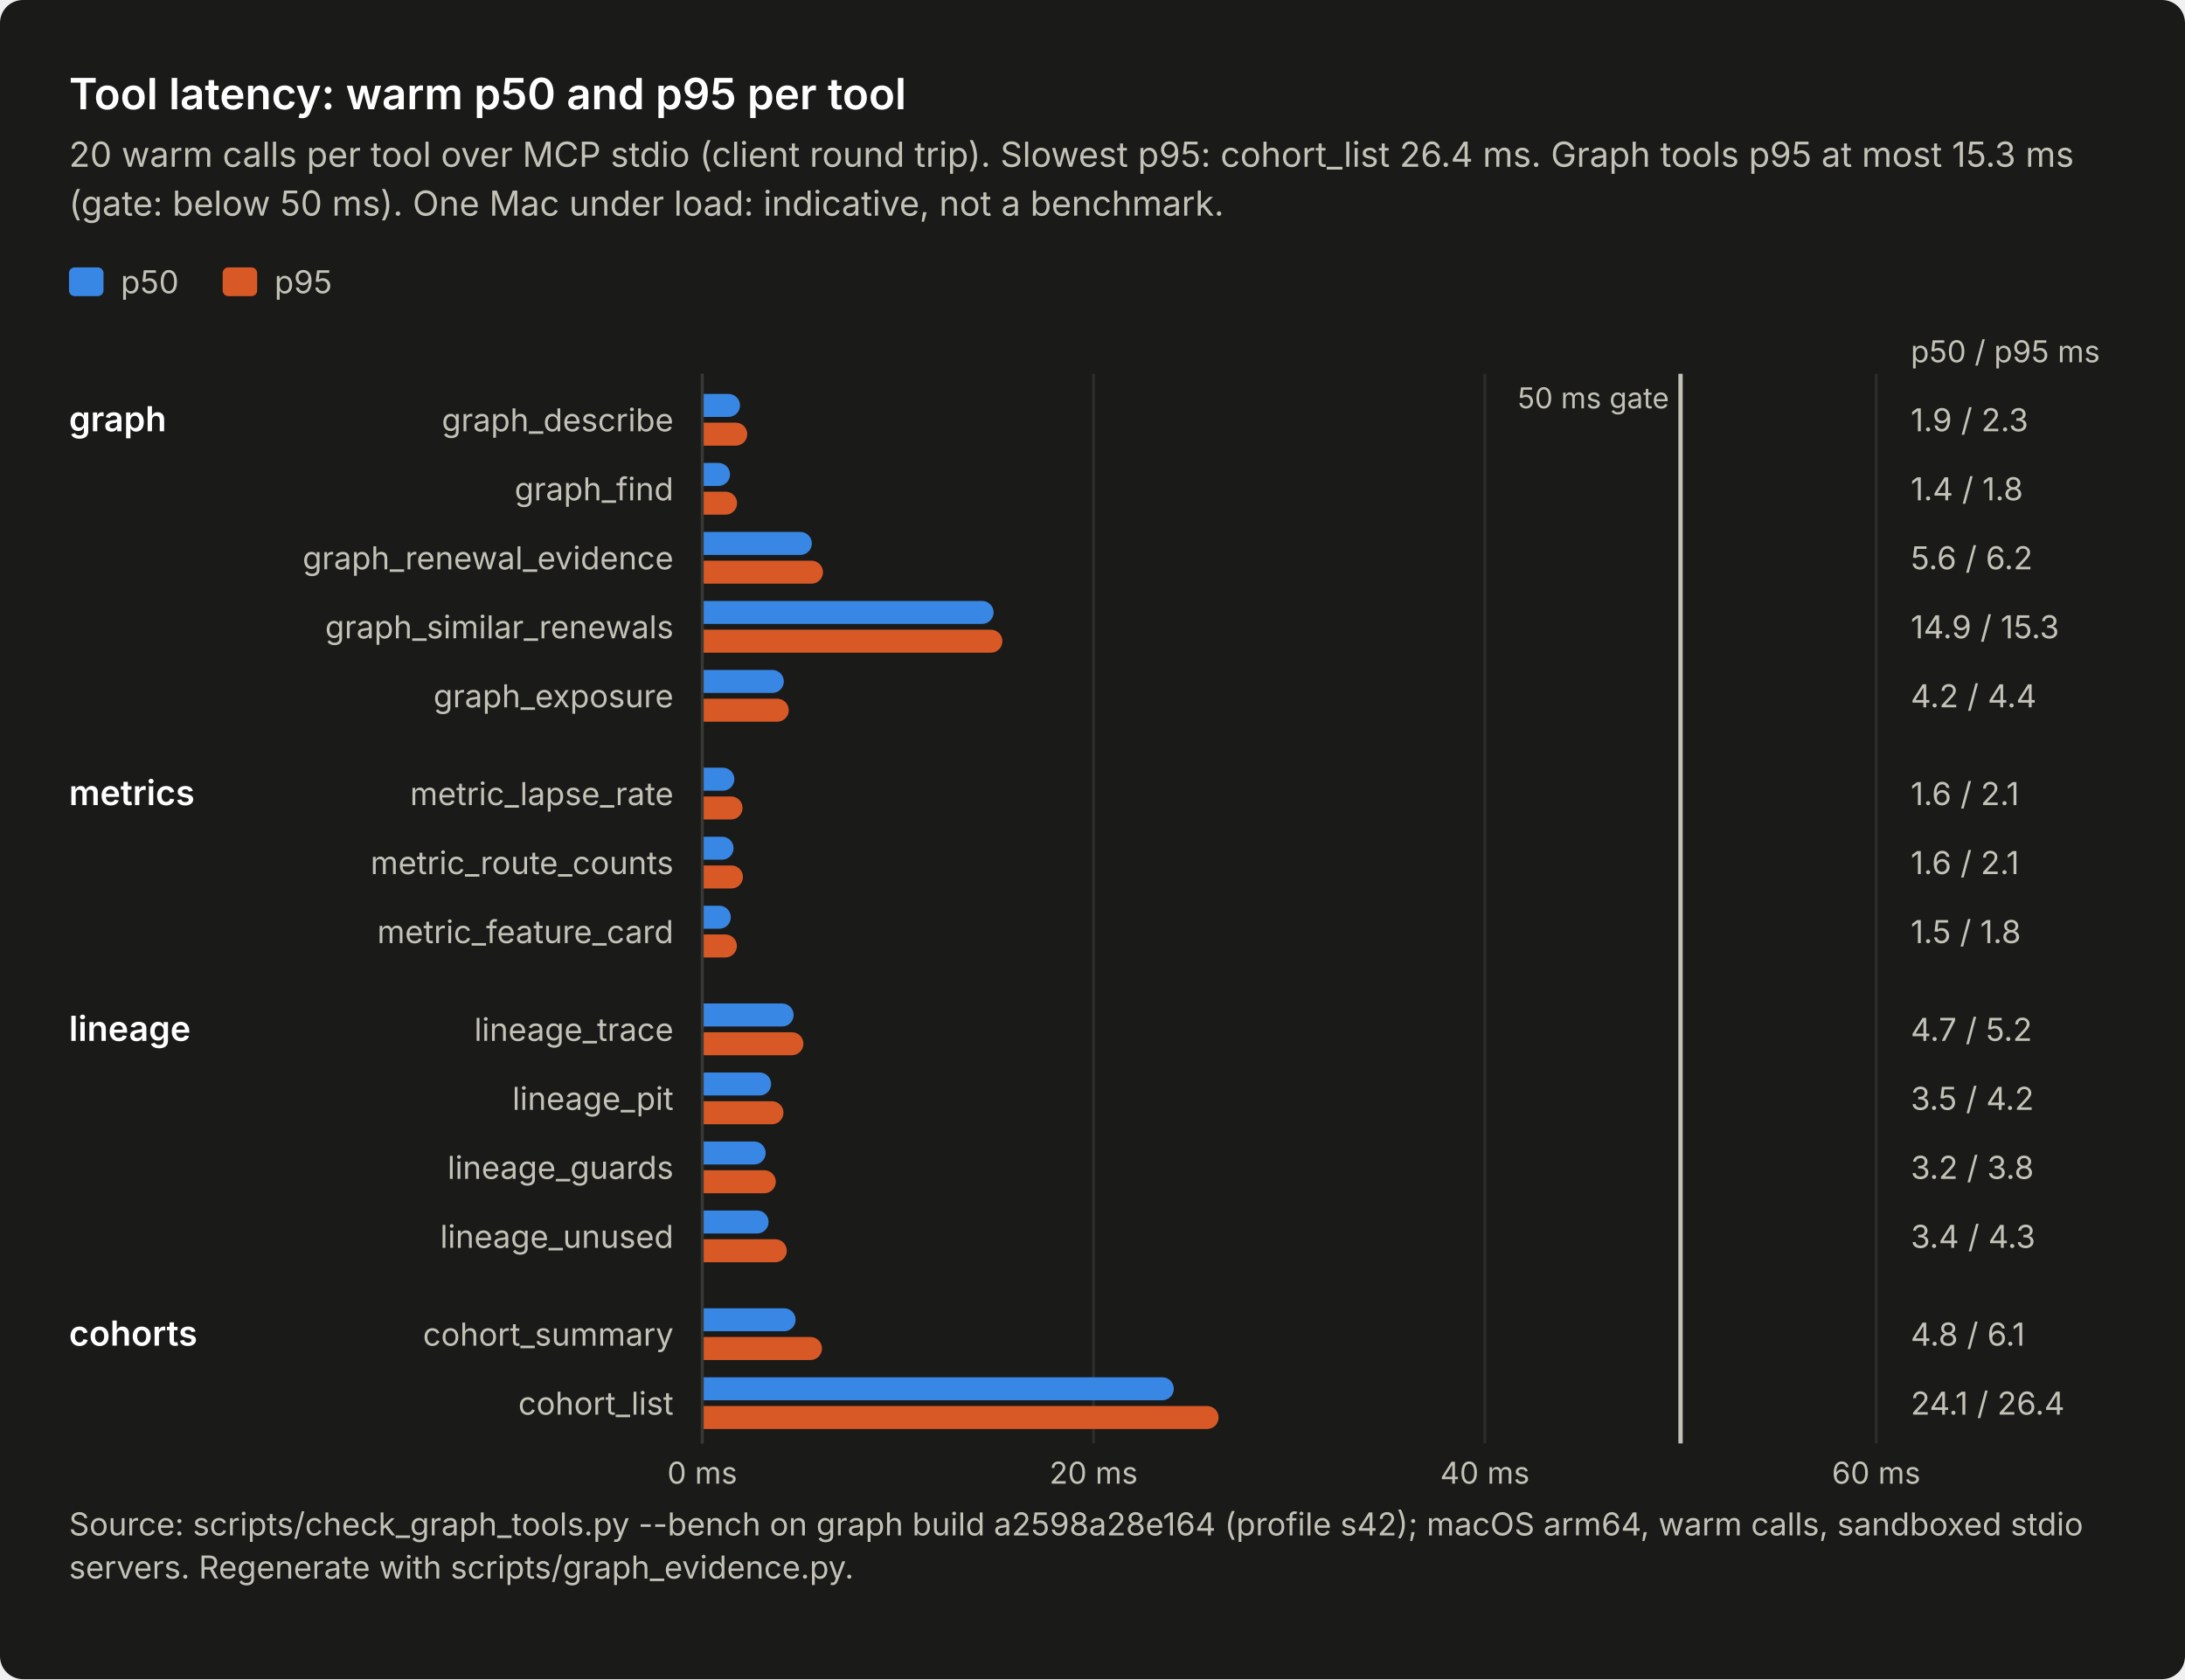
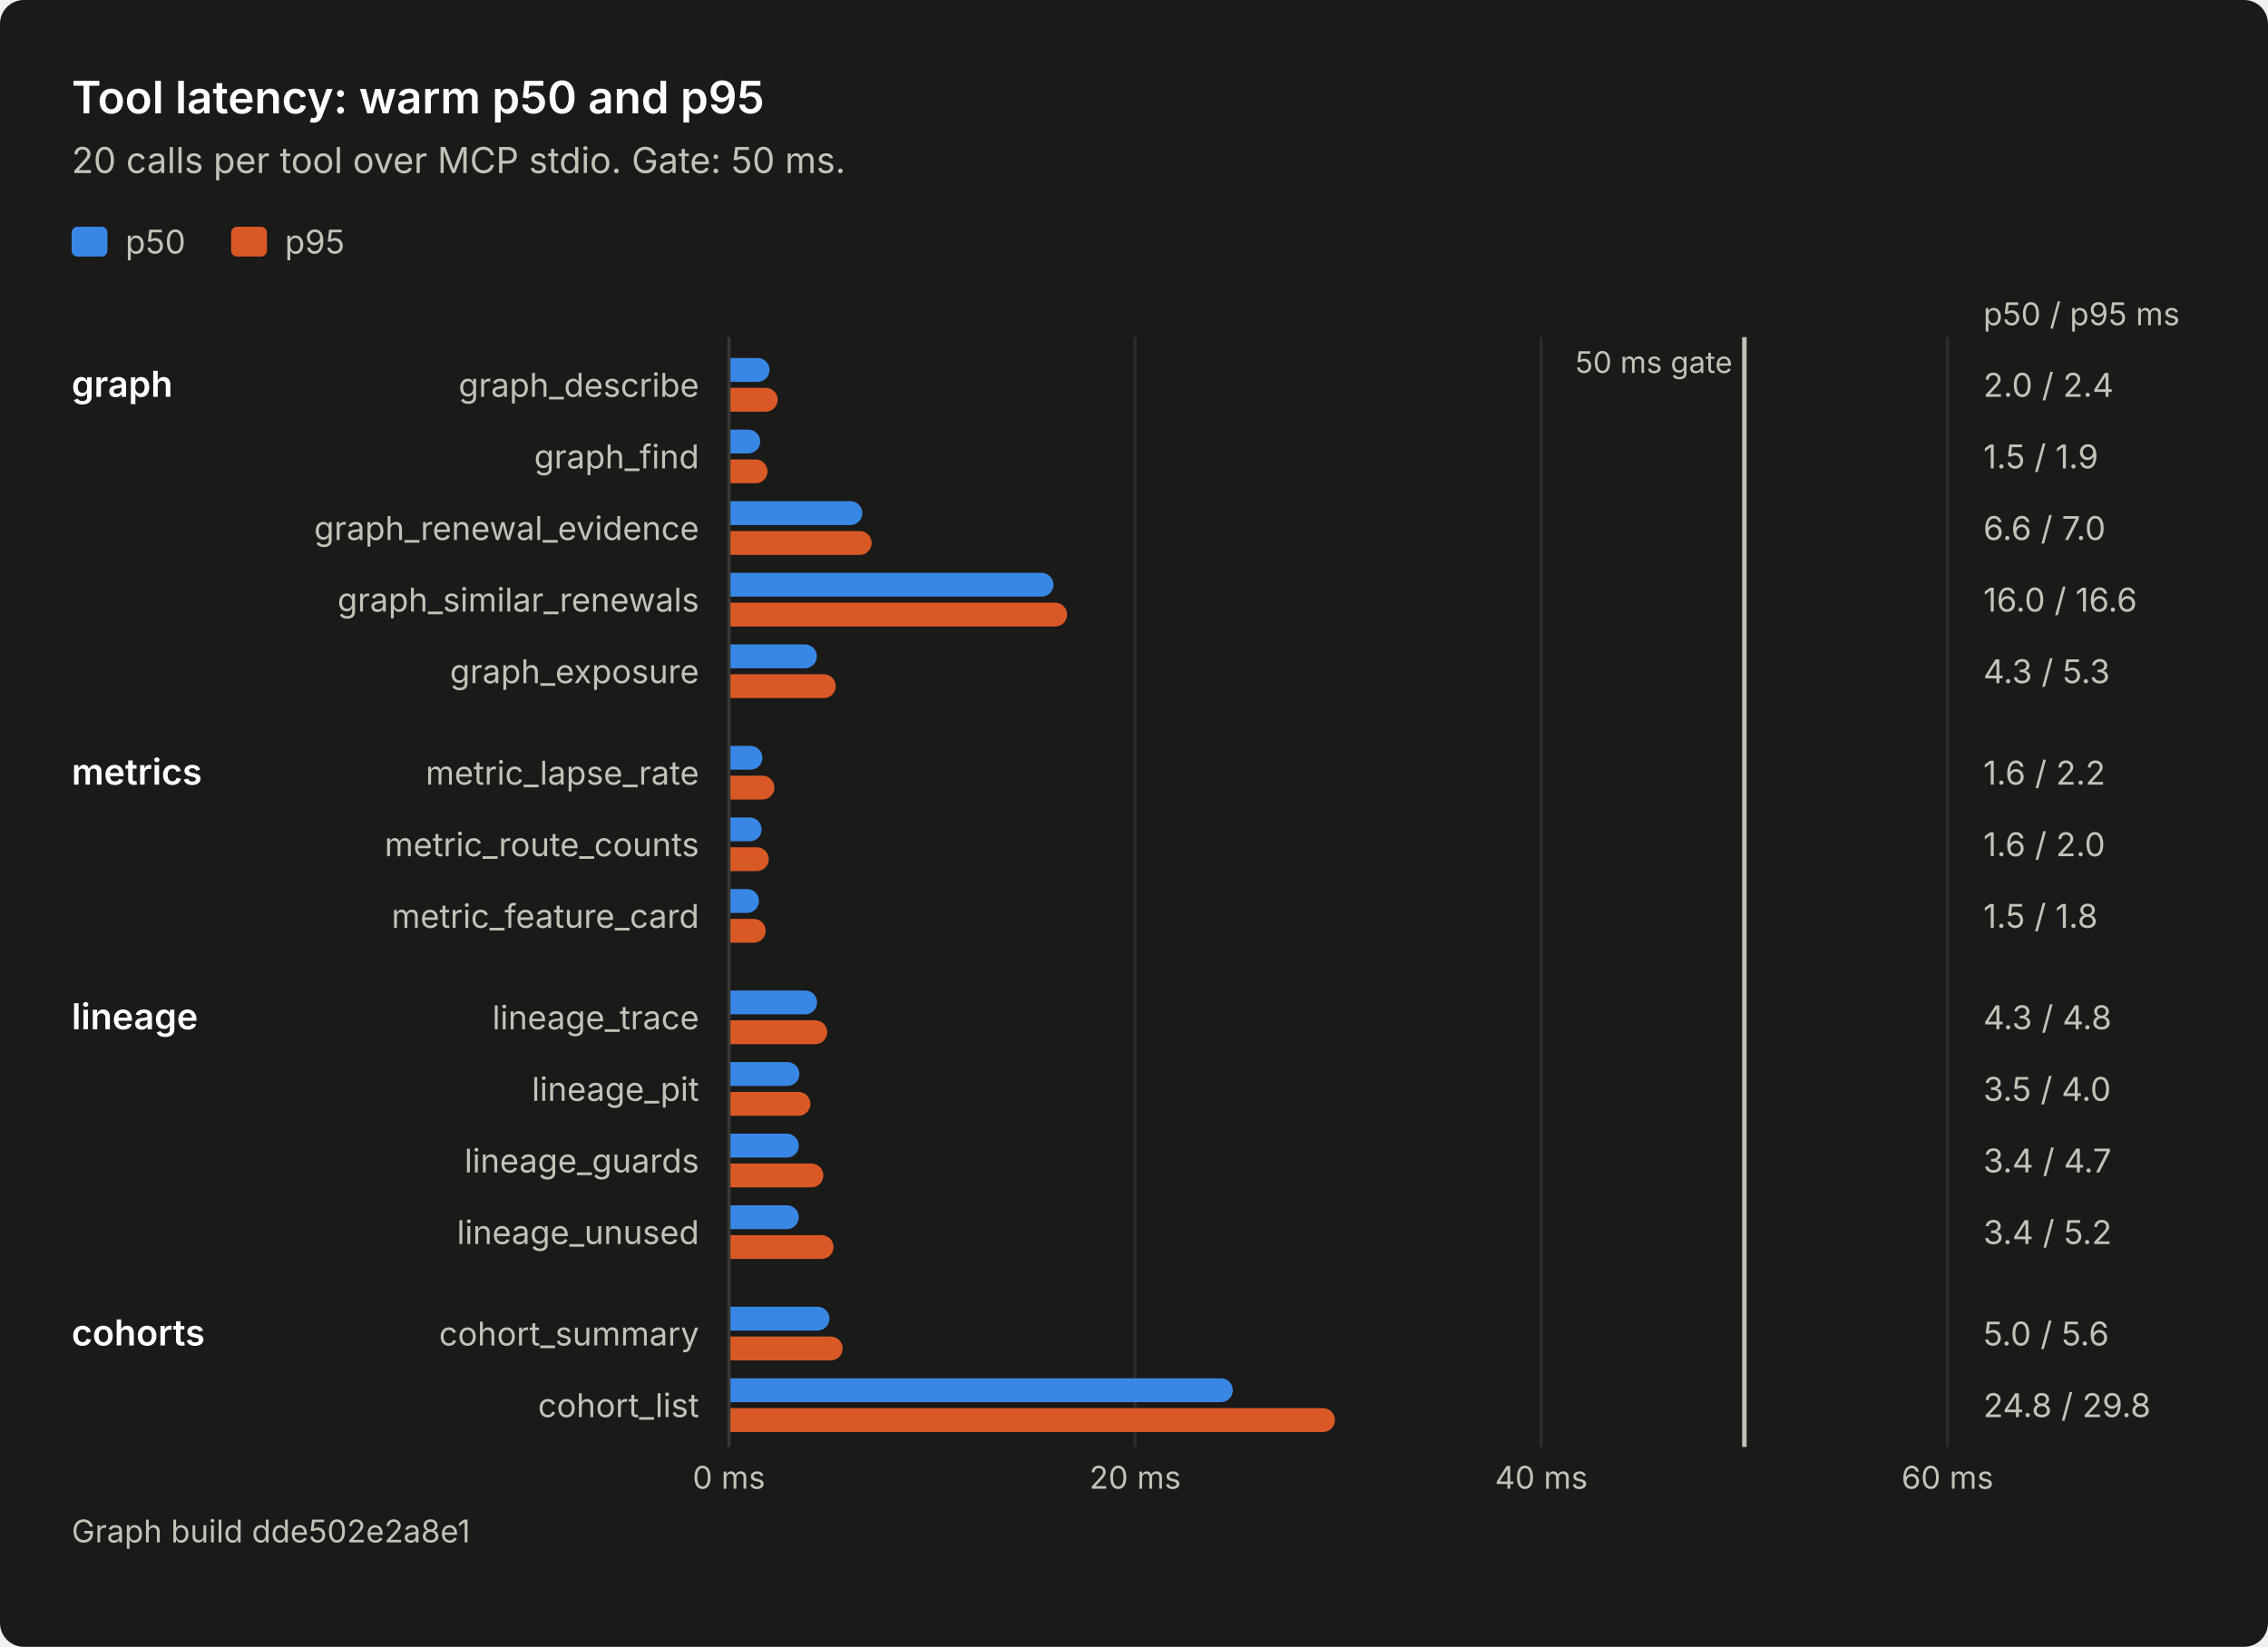
- <svg xmlns="http://www.w3.org/2000/svg" width="760" height="584" viewBox="0 0 760 584" role="img" font-family="system-ui, -apple-system, 'Segoe UI', sans-serif">
-   <rect width="760" height="584" rx="8" fill="#1a1a19" />
-   <text x="24" y="38" font-size="15" fill="#ffffff" font-weight="600">Tool latency: warm p50 and p95 per tool</text>
-   <text x="24" y="58" font-size="12" fill="#c3c2b7">20 warm calls per tool over MCP stdio (client round trip). Slowest p95: cohort_list 26.4 ms. Graph tools p95 at most 15.3 ms</text>
-   <text x="24" y="75" font-size="12" fill="#c3c2b7">(gate: below 50 ms). One Mac under load: indicative, not a benchmark.</text>
-   <rect x="24" y="93" width="12" height="10" fill="#3987e5" rx="2" />
-   <text x="42" y="102" font-size="11" fill="#c3c2b7">p50</text>
-   <rect x="77.45" y="93" width="12" height="10" fill="#d95926" rx="2" />
-   <text x="95.45" y="102" font-size="11" fill="#c3c2b7">p95</text>
-   <text x="664.59" y="126" font-size="10.5" fill="#c3c2b7">p50 / p95 ms</text>
-   <line x1="244.27" y1="130" x2="244.27" y2="502" stroke="#2c2c2a" stroke-width="1" />
-   <text x="244.27" y="516" font-size="10.5" fill="#c3c2b7" text-anchor="middle" font-variant-numeric="tabular-nums">0 ms</text>
-   <line x1="380.37" y1="130" x2="380.37" y2="502" stroke="#2c2c2a" stroke-width="1" />
-   <text x="380.37" y="516" font-size="10.5" fill="#c3c2b7" text-anchor="middle" font-variant-numeric="tabular-nums">20 ms</text>
-   <line x1="516.48" y1="130" x2="516.48" y2="502" stroke="#2c2c2a" stroke-width="1" />
-   <text x="516.48" y="516" font-size="10.5" fill="#c3c2b7" text-anchor="middle" font-variant-numeric="tabular-nums">40 ms</text>
-   <line x1="652.59" y1="130" x2="652.59" y2="502" stroke="#2c2c2a" stroke-width="1" />
-   <text x="652.59" y="516" font-size="10.5" fill="#c3c2b7" text-anchor="middle" font-variant-numeric="tabular-nums">60 ms</text>
-   <line x1="584.54" y1="130" x2="584.54" y2="502" stroke="#c3c2b7" stroke-width="1.5" />
-   <text x="580.54" y="142" font-size="10" fill="#c3c2b7" text-anchor="end">50 ms gate</text>
-   <text x="24" y="150" font-size="12" fill="#ffffff" font-weight="600">graph</text>
-   <text x="234.27" y="150" font-size="11" fill="#c3c2b7" text-anchor="end">graph_describe</text>
+ <svg xmlns="http://www.w3.org/2000/svg" width="760" height="552" viewBox="0 0 760 552" role="img" font-family="system-ui, -apple-system, 'Segoe UI', sans-serif">
+   <rect width="760" height="552" rx="8" fill="#1a1a19" />
+   <text x="24" y="38" font-size="15" fill="#ffffff" font-weight="600">Tool latency: warm p50 and p95</text>
+   <text x="24" y="58" font-size="12" fill="#c3c2b7">20 calls per tool over MCP stdio. Gate: 50 ms.</text>
+   <rect x="24" y="76" width="12" height="10" fill="#3987e5" rx="2" />
+   <text x="42" y="85" font-size="11" fill="#c3c2b7">p50</text>
+   <rect x="77.45" y="76" width="12" height="10" fill="#d95926" rx="2" />
+   <text x="95.45" y="85" font-size="11" fill="#c3c2b7">p95</text>
+   <text x="664.59" y="109" font-size="10.5" fill="#c3c2b7">p50 / p95 ms</text>
+   <line x1="244.27" y1="113" x2="244.27" y2="485" stroke="#2c2c2a" stroke-width="1" />
+   <text x="244.27" y="499" font-size="10.5" fill="#c3c2b7" text-anchor="middle" font-variant-numeric="tabular-nums">0 ms</text>
+   <line x1="380.37" y1="113" x2="380.37" y2="485" stroke="#2c2c2a" stroke-width="1" />
+   <text x="380.37" y="499" font-size="10.5" fill="#c3c2b7" text-anchor="middle" font-variant-numeric="tabular-nums">20 ms</text>
+   <line x1="516.48" y1="113" x2="516.48" y2="485" stroke="#2c2c2a" stroke-width="1" />
+   <text x="516.48" y="499" font-size="10.5" fill="#c3c2b7" text-anchor="middle" font-variant-numeric="tabular-nums">40 ms</text>
+   <line x1="652.59" y1="113" x2="652.59" y2="485" stroke="#2c2c2a" stroke-width="1" />
+   <text x="652.59" y="499" font-size="10.5" fill="#c3c2b7" text-anchor="middle" font-variant-numeric="tabular-nums">60 ms</text>
+   <line x1="584.54" y1="113" x2="584.54" y2="485" stroke="#c3c2b7" stroke-width="1.5" />
+   <text x="580.54" y="125" font-size="10" fill="#c3c2b7" text-anchor="end">50 ms gate</text>
+   <text x="24" y="133" font-size="12" fill="#ffffff" font-weight="600">graph</text>
+   <text x="234.27" y="133" font-size="11" fill="#c3c2b7" text-anchor="end">graph_describe</text>
  <g>
-     <path d="M244.27 137H253.4A4 4 0 0 1 257.4 141V141A4 4 0 0 1 253.4 145H244.27Z" fill="#3987e5" />
+     <path d="M244.27 120H253.88A4 4 0 0 1 257.88 124V124A4 4 0 0 1 253.88 128H244.27Z" fill="#3987e5" />
  </g>
  <g>
-     <path d="M244.27 147H255.92A4 4 0 0 1 259.92 151V151A4 4 0 0 1 255.92 155H244.27Z" fill="#d95926" />
+     <path d="M244.27 130H256.6A4 4 0 0 1 260.6 134V134A4 4 0 0 1 256.6 138H244.27Z" fill="#d95926" />
  </g>
-   <text x="664.59" y="150" font-size="11" fill="#c3c2b7" font-variant-numeric="tabular-nums">1.9 / 2.3</text>
-   <text x="234.27" y="174" font-size="11" fill="#c3c2b7" text-anchor="end">graph_find</text>
+   <text x="664.59" y="133" font-size="11" fill="#c3c2b7" font-variant-numeric="tabular-nums">2.0 / 2.4</text>
+   <text x="234.27" y="157" font-size="11" fill="#c3c2b7" text-anchor="end">graph_find</text>
  <g>
-     <path d="M244.27 161H249.93A4 4 0 0 1 253.93 165V165A4 4 0 0 1 249.93 169H244.27Z" fill="#3987e5" />
+     <path d="M244.27 144H250.75A4 4 0 0 1 254.75 148V148A4 4 0 0 1 250.75 152H244.27Z" fill="#3987e5" />
  </g>
  <g>
-     <path d="M244.27 171H252.38A4 4 0 0 1 256.38 175V175A4 4 0 0 1 252.38 179H244.27Z" fill="#d95926" />
+     <path d="M244.27 154H253.2A4 4 0 0 1 257.2 158V158A4 4 0 0 1 253.2 162H244.27Z" fill="#d95926" />
  </g>
-   <text x="664.59" y="174" font-size="11" fill="#c3c2b7" font-variant-numeric="tabular-nums">1.4 / 1.8</text>
-   <text x="234.27" y="198" font-size="11" fill="#c3c2b7" text-anchor="end">graph_renewal_evidence</text>
+   <text x="664.59" y="157" font-size="11" fill="#c3c2b7" font-variant-numeric="tabular-nums">1.5 / 1.9</text>
+   <text x="234.27" y="181" font-size="11" fill="#c3c2b7" text-anchor="end">graph_renewal_evidence</text>
  <g>
-     <path d="M244.27 185H278.38A4 4 0 0 1 282.38 189V189A4 4 0 0 1 278.38 193H244.27Z" fill="#3987e5" />
+     <path d="M244.27 168H284.98A4 4 0 0 1 288.98 172V172A4 4 0 0 1 284.98 176H244.27Z" fill="#3987e5" />
  </g>
  <g>
-     <path d="M244.27 195H282.26A4 4 0 0 1 286.26 199V199A4 4 0 0 1 282.26 203H244.27Z" fill="#d95926" />
+     <path d="M244.27 178H288.11A4 4 0 0 1 292.11 182V182A4 4 0 0 1 288.11 186H244.27Z" fill="#d95926" />
  </g>
-   <text x="664.59" y="198" font-size="11" fill="#c3c2b7" font-variant-numeric="tabular-nums">5.6 / 6.2</text>
-   <text x="234.27" y="222" font-size="11" fill="#c3c2b7" text-anchor="end">graph_similar_renewals</text>
+   <text x="664.59" y="181" font-size="11" fill="#c3c2b7" font-variant-numeric="tabular-nums">6.6 / 7.0</text>
+   <text x="234.27" y="205" font-size="11" fill="#c3c2b7" text-anchor="end">graph_similar_renewals</text>
  <g>
-     <path d="M244.27 209H341.6A4 4 0 0 1 345.6 213V213A4 4 0 0 1 341.6 217H244.27Z" fill="#3987e5" />
+     <path d="M244.27 192H349.02A4 4 0 0 1 353.02 196V196A4 4 0 0 1 349.02 200H244.27Z" fill="#3987e5" />
  </g>
  <g>
-     <path d="M244.27 219H344.66A4 4 0 0 1 348.66 223V223A4 4 0 0 1 344.66 227H244.27Z" fill="#d95926" />
+     <path d="M244.27 202H353.58A4 4 0 0 1 357.58 206V206A4 4 0 0 1 353.58 210H244.27Z" fill="#d95926" />
  </g>
-   <text x="664.59" y="222" font-size="11" fill="#c3c2b7" font-variant-numeric="tabular-nums">14.9 / 15.3</text>
-   <text x="234.27" y="246" font-size="11" fill="#c3c2b7" text-anchor="end">graph_exposure</text>
+   <text x="664.59" y="205" font-size="11" fill="#c3c2b7" font-variant-numeric="tabular-nums">16.0 / 16.6</text>
+   <text x="234.27" y="229" font-size="11" fill="#c3c2b7" text-anchor="end">graph_exposure</text>
  <g>
-     <path d="M244.27 233H268.64A4 4 0 0 1 272.64 237V237A4 4 0 0 1 268.64 241H244.27Z" fill="#3987e5" />
+     <path d="M244.27 216H269.73A4 4 0 0 1 273.73 220V220A4 4 0 0 1 269.73 224H244.27Z" fill="#3987e5" />
  </g>
  <g>
-     <path d="M244.27 243H270.35A4 4 0 0 1 274.35 247V247A4 4 0 0 1 270.35 251H244.27Z" fill="#d95926" />
+     <path d="M244.27 226H276.06A4 4 0 0 1 280.06 230V230A4 4 0 0 1 276.06 234H244.27Z" fill="#d95926" />
  </g>
-   <text x="664.59" y="246" font-size="11" fill="#c3c2b7" font-variant-numeric="tabular-nums">4.2 / 4.4</text>
-   <text x="24" y="280" font-size="12" fill="#ffffff" font-weight="600">metrics</text>
-   <text x="234.27" y="280" font-size="11" fill="#c3c2b7" text-anchor="end">metric_lapse_rate</text>
+   <text x="664.59" y="229" font-size="11" fill="#c3c2b7" font-variant-numeric="tabular-nums">4.3 / 5.3</text>
+   <text x="24" y="263" font-size="12" fill="#ffffff" font-weight="600">metrics</text>
+   <text x="234.27" y="263" font-size="11" fill="#c3c2b7" text-anchor="end">metric_lapse_rate</text>
  <g>
-     <path d="M244.27 267H251.43A4 4 0 0 1 255.43 271V271A4 4 0 0 1 251.43 275H244.27Z" fill="#3987e5" />
+     <path d="M244.27 250H251.49A4 4 0 0 1 255.49 254V254A4 4 0 0 1 251.49 258H244.27Z" fill="#3987e5" />
  </g>
  <g>
-     <path d="M244.27 277H254.28A4 4 0 0 1 258.28 281V281A4 4 0 0 1 254.28 285H244.27Z" fill="#d95926" />
+     <path d="M244.27 260H255.51A4 4 0 0 1 259.51 264V264A4 4 0 0 1 255.51 268H244.27Z" fill="#d95926" />
  </g>
-   <text x="664.59" y="280" font-size="11" fill="#c3c2b7" font-variant-numeric="tabular-nums">1.6 / 2.1</text>
-   <text x="234.27" y="304" font-size="11" fill="#c3c2b7" text-anchor="end">metric_route_counts</text>
+   <text x="664.59" y="263" font-size="11" fill="#c3c2b7" font-variant-numeric="tabular-nums">1.6 / 2.2</text>
+   <text x="234.27" y="287" font-size="11" fill="#c3c2b7" text-anchor="end">metric_route_counts</text>
  <g>
-     <path d="M244.27 291H251.15A4 4 0 0 1 255.15 295V295A4 4 0 0 1 251.15 299H244.27Z" fill="#3987e5" />
+     <path d="M244.27 274H251.22A4 4 0 0 1 255.22 278V278A4 4 0 0 1 251.22 282H244.27Z" fill="#3987e5" />
  </g>
  <g>
-     <path d="M244.27 301H254.42A4 4 0 0 1 258.42 305V305A4 4 0 0 1 254.42 309H244.27Z" fill="#d95926" />
+     <path d="M244.27 284H253.6A4 4 0 0 1 257.6 288V288A4 4 0 0 1 253.6 292H244.27Z" fill="#d95926" />
  </g>
-   <text x="664.59" y="304" font-size="11" fill="#c3c2b7" font-variant-numeric="tabular-nums">1.6 / 2.1</text>
-   <text x="234.27" y="328" font-size="11" fill="#c3c2b7" text-anchor="end">metric_feature_card</text>
+   <text x="664.59" y="287" font-size="11" fill="#c3c2b7" font-variant-numeric="tabular-nums">1.6 / 2.0</text>
+   <text x="234.27" y="311" font-size="11" fill="#c3c2b7" text-anchor="end">metric_feature_card</text>
  <g>
-     <path d="M244.27 315H250.2A4 4 0 0 1 254.2 319V319A4 4 0 0 1 250.2 323H244.27Z" fill="#3987e5" />
+     <path d="M244.27 298H250.34A4 4 0 0 1 254.34 302V302A4 4 0 0 1 250.34 306H244.27Z" fill="#3987e5" />
  </g>
  <g>
-     <path d="M244.27 325H252.31A4 4 0 0 1 256.31 329V329A4 4 0 0 1 252.31 333H244.27Z" fill="#d95926" />
+     <path d="M244.27 308H252.58A4 4 0 0 1 256.58 312V312A4 4 0 0 1 252.58 316H244.27Z" fill="#d95926" />
  </g>
-   <text x="664.59" y="328" font-size="11" fill="#c3c2b7" font-variant-numeric="tabular-nums">1.5 / 1.8</text>
-   <text x="24" y="362" font-size="12" fill="#ffffff" font-weight="600">lineage</text>
-   <text x="234.27" y="362" font-size="11" fill="#c3c2b7" text-anchor="end">lineage_trace</text>
+   <text x="664.59" y="311" font-size="11" fill="#c3c2b7" font-variant-numeric="tabular-nums">1.5 / 1.8</text>
+   <text x="24" y="345" font-size="12" fill="#ffffff" font-weight="600">lineage</text>
+   <text x="234.27" y="345" font-size="11" fill="#c3c2b7" text-anchor="end">lineage_trace</text>
  <g>
-     <path d="M244.27 349H272.05A4 4 0 0 1 276.05 353V353A4 4 0 0 1 272.05 357H244.27Z" fill="#3987e5" />
+     <path d="M244.27 332H269.8A4 4 0 0 1 273.8 336V336A4 4 0 0 1 269.8 340H244.27Z" fill="#3987e5" />
  </g>
  <g>
-     <path d="M244.27 359H275.45A4 4 0 0 1 279.45 363V363A4 4 0 0 1 275.45 367H244.27Z" fill="#d95926" />
+     <path d="M244.27 342H273.2A4 4 0 0 1 277.2 346V346A4 4 0 0 1 273.2 350H244.27Z" fill="#d95926" />
  </g>
-   <text x="664.59" y="362" font-size="11" fill="#c3c2b7" font-variant-numeric="tabular-nums">4.7 / 5.2</text>
-   <text x="234.27" y="386" font-size="11" fill="#c3c2b7" text-anchor="end">lineage_pit</text>
+   <text x="664.59" y="345" font-size="11" fill="#c3c2b7" font-variant-numeric="tabular-nums">4.3 / 4.8</text>
+   <text x="234.27" y="369" font-size="11" fill="#c3c2b7" text-anchor="end">lineage_pit</text>
  <g>
-     <path d="M244.27 373H264.22A4 4 0 0 1 268.22 377V377A4 4 0 0 1 264.22 381H244.27Z" fill="#3987e5" />
+     <path d="M244.27 356H263.88A4 4 0 0 1 267.88 360V360A4 4 0 0 1 263.88 364H244.27Z" fill="#3987e5" />
  </g>
  <g>
-     <path d="M244.27 383H268.51A4 4 0 0 1 272.51 387V387A4 4 0 0 1 268.51 391H244.27Z" fill="#d95926" />
+     <path d="M244.27 366H267.56A4 4 0 0 1 271.56 370V370A4 4 0 0 1 267.56 374H244.27Z" fill="#d95926" />
  </g>
-   <text x="664.59" y="386" font-size="11" fill="#c3c2b7" font-variant-numeric="tabular-nums">3.5 / 4.2</text>
-   <text x="234.27" y="410" font-size="11" fill="#c3c2b7" text-anchor="end">lineage_guards</text>
+   <text x="664.59" y="369" font-size="11" fill="#c3c2b7" font-variant-numeric="tabular-nums">3.5 / 4.0</text>
+   <text x="234.27" y="393" font-size="11" fill="#c3c2b7" text-anchor="end">lineage_guards</text>
  <g>
-     <path d="M244.27 397H262.32A4 4 0 0 1 266.32 401V401A4 4 0 0 1 262.32 405H244.27Z" fill="#3987e5" />
+     <path d="M244.27 380H263.68A4 4 0 0 1 267.68 384V384A4 4 0 0 1 263.68 388H244.27Z" fill="#3987e5" />
  </g>
  <g>
-     <path d="M244.27 407H265.85A4 4 0 0 1 269.85 411V411A4 4 0 0 1 265.85 415H244.27Z" fill="#d95926" />
+     <path d="M244.27 390H271.91A4 4 0 0 1 275.91 394V394A4 4 0 0 1 271.91 398H244.27Z" fill="#d95926" />
  </g>
-   <text x="664.59" y="410" font-size="11" fill="#c3c2b7" font-variant-numeric="tabular-nums">3.2 / 3.8</text>
-   <text x="234.27" y="434" font-size="11" fill="#c3c2b7" text-anchor="end">lineage_unused</text>
+   <text x="664.59" y="393" font-size="11" fill="#c3c2b7" font-variant-numeric="tabular-nums">3.4 / 4.7</text>
+   <text x="234.27" y="417" font-size="11" fill="#c3c2b7" text-anchor="end">lineage_unused</text>
  <g>
-     <path d="M244.27 421H263.34A4 4 0 0 1 267.34 425V425A4 4 0 0 1 263.34 429H244.27Z" fill="#3987e5" />
+     <path d="M244.27 404H263.68A4 4 0 0 1 267.68 408V408A4 4 0 0 1 263.68 412H244.27Z" fill="#3987e5" />
  </g>
  <g>
-     <path d="M244.27 431H269.67A4 4 0 0 1 273.67 435V435A4 4 0 0 1 269.67 439H244.27Z" fill="#d95926" />
+     <path d="M244.27 414H275.31A4 4 0 0 1 279.31 418V418A4 4 0 0 1 275.31 422H244.27Z" fill="#d95926" />
  </g>
-   <text x="664.59" y="434" font-size="11" fill="#c3c2b7" font-variant-numeric="tabular-nums">3.4 / 4.3</text>
-   <text x="24" y="468" font-size="12" fill="#ffffff" font-weight="600">cohorts</text>
-   <text x="234.27" y="468" font-size="11" fill="#c3c2b7" text-anchor="end">cohort_summary</text>
+   <text x="664.59" y="417" font-size="11" fill="#c3c2b7" font-variant-numeric="tabular-nums">3.4 / 5.2</text>
+   <text x="24" y="451" font-size="12" fill="#ffffff" font-weight="600">cohorts</text>
+   <text x="234.27" y="451" font-size="11" fill="#c3c2b7" text-anchor="end">cohort_summary</text>
  <g>
-     <path d="M244.27 455H272.73A4 4 0 0 1 276.73 459V459A4 4 0 0 1 272.73 463H244.27Z" fill="#3987e5" />
+     <path d="M244.27 438H273.95A4 4 0 0 1 277.95 442V442A4 4 0 0 1 273.95 446H244.27Z" fill="#3987e5" />
  </g>
  <g>
-     <path d="M244.27 465H281.91A4 4 0 0 1 285.91 469V469A4 4 0 0 1 281.91 473H244.27Z" fill="#d95926" />
+     <path d="M244.27 448H278.38A4 4 0 0 1 282.38 452V452A4 4 0 0 1 278.38 456H244.27Z" fill="#d95926" />
  </g>
-   <text x="664.59" y="468" font-size="11" fill="#c3c2b7" font-variant-numeric="tabular-nums">4.8 / 6.1</text>
-   <text x="234.27" y="492" font-size="11" fill="#c3c2b7" text-anchor="end">cohort_list</text>
+   <text x="664.59" y="451" font-size="11" fill="#c3c2b7" font-variant-numeric="tabular-nums">5.0 / 5.6</text>
+   <text x="234.27" y="475" font-size="11" fill="#c3c2b7" text-anchor="end">cohort_list</text>
  <g>
-     <path d="M244.27 479H404.28A4 4 0 0 1 408.28 483V483A4 4 0 0 1 404.28 487H244.27Z" fill="#3987e5" />
+     <path d="M244.27 462H409.11A4 4 0 0 1 413.11 466V466A4 4 0 0 1 409.11 470H244.27Z" fill="#3987e5" />
  </g>
  <g>
-     <path d="M244.27 489H419.86A4 4 0 0 1 423.86 493V493A4 4 0 0 1 419.86 497H244.27Z" fill="#d95926" />
+     <path d="M244.27 472H443.34A4 4 0 0 1 447.34 476V476A4 4 0 0 1 443.34 480H244.27Z" fill="#d95926" />
  </g>
-   <text x="664.59" y="492" font-size="11" fill="#c3c2b7" font-variant-numeric="tabular-nums">24.1 / 26.4</text>
-   <line x1="244.27" y1="130" x2="244.27" y2="502" stroke="#383835" stroke-width="1" />
-   <text x="24" y="534" font-size="11" fill="#c3c2b7">Source: scripts/check_graph_tools.py --bench on graph build a2598a28e164 (profile s42); macOS arm64, warm calls, sandboxed stdio</text>
-   <text x="24" y="549" font-size="11" fill="#c3c2b7">servers. Regenerate with scripts/graph_evidence.py.</text>
+   <text x="664.59" y="475" font-size="11" fill="#c3c2b7" font-variant-numeric="tabular-nums">24.8 / 29.8</text>
+   <line x1="244.27" y1="113" x2="244.27" y2="485" stroke="#383835" stroke-width="1" />
+   <text x="24" y="517" font-size="10.5" fill="#c3c2b7">Graph build dde502e2a8e1</text>
</svg>
